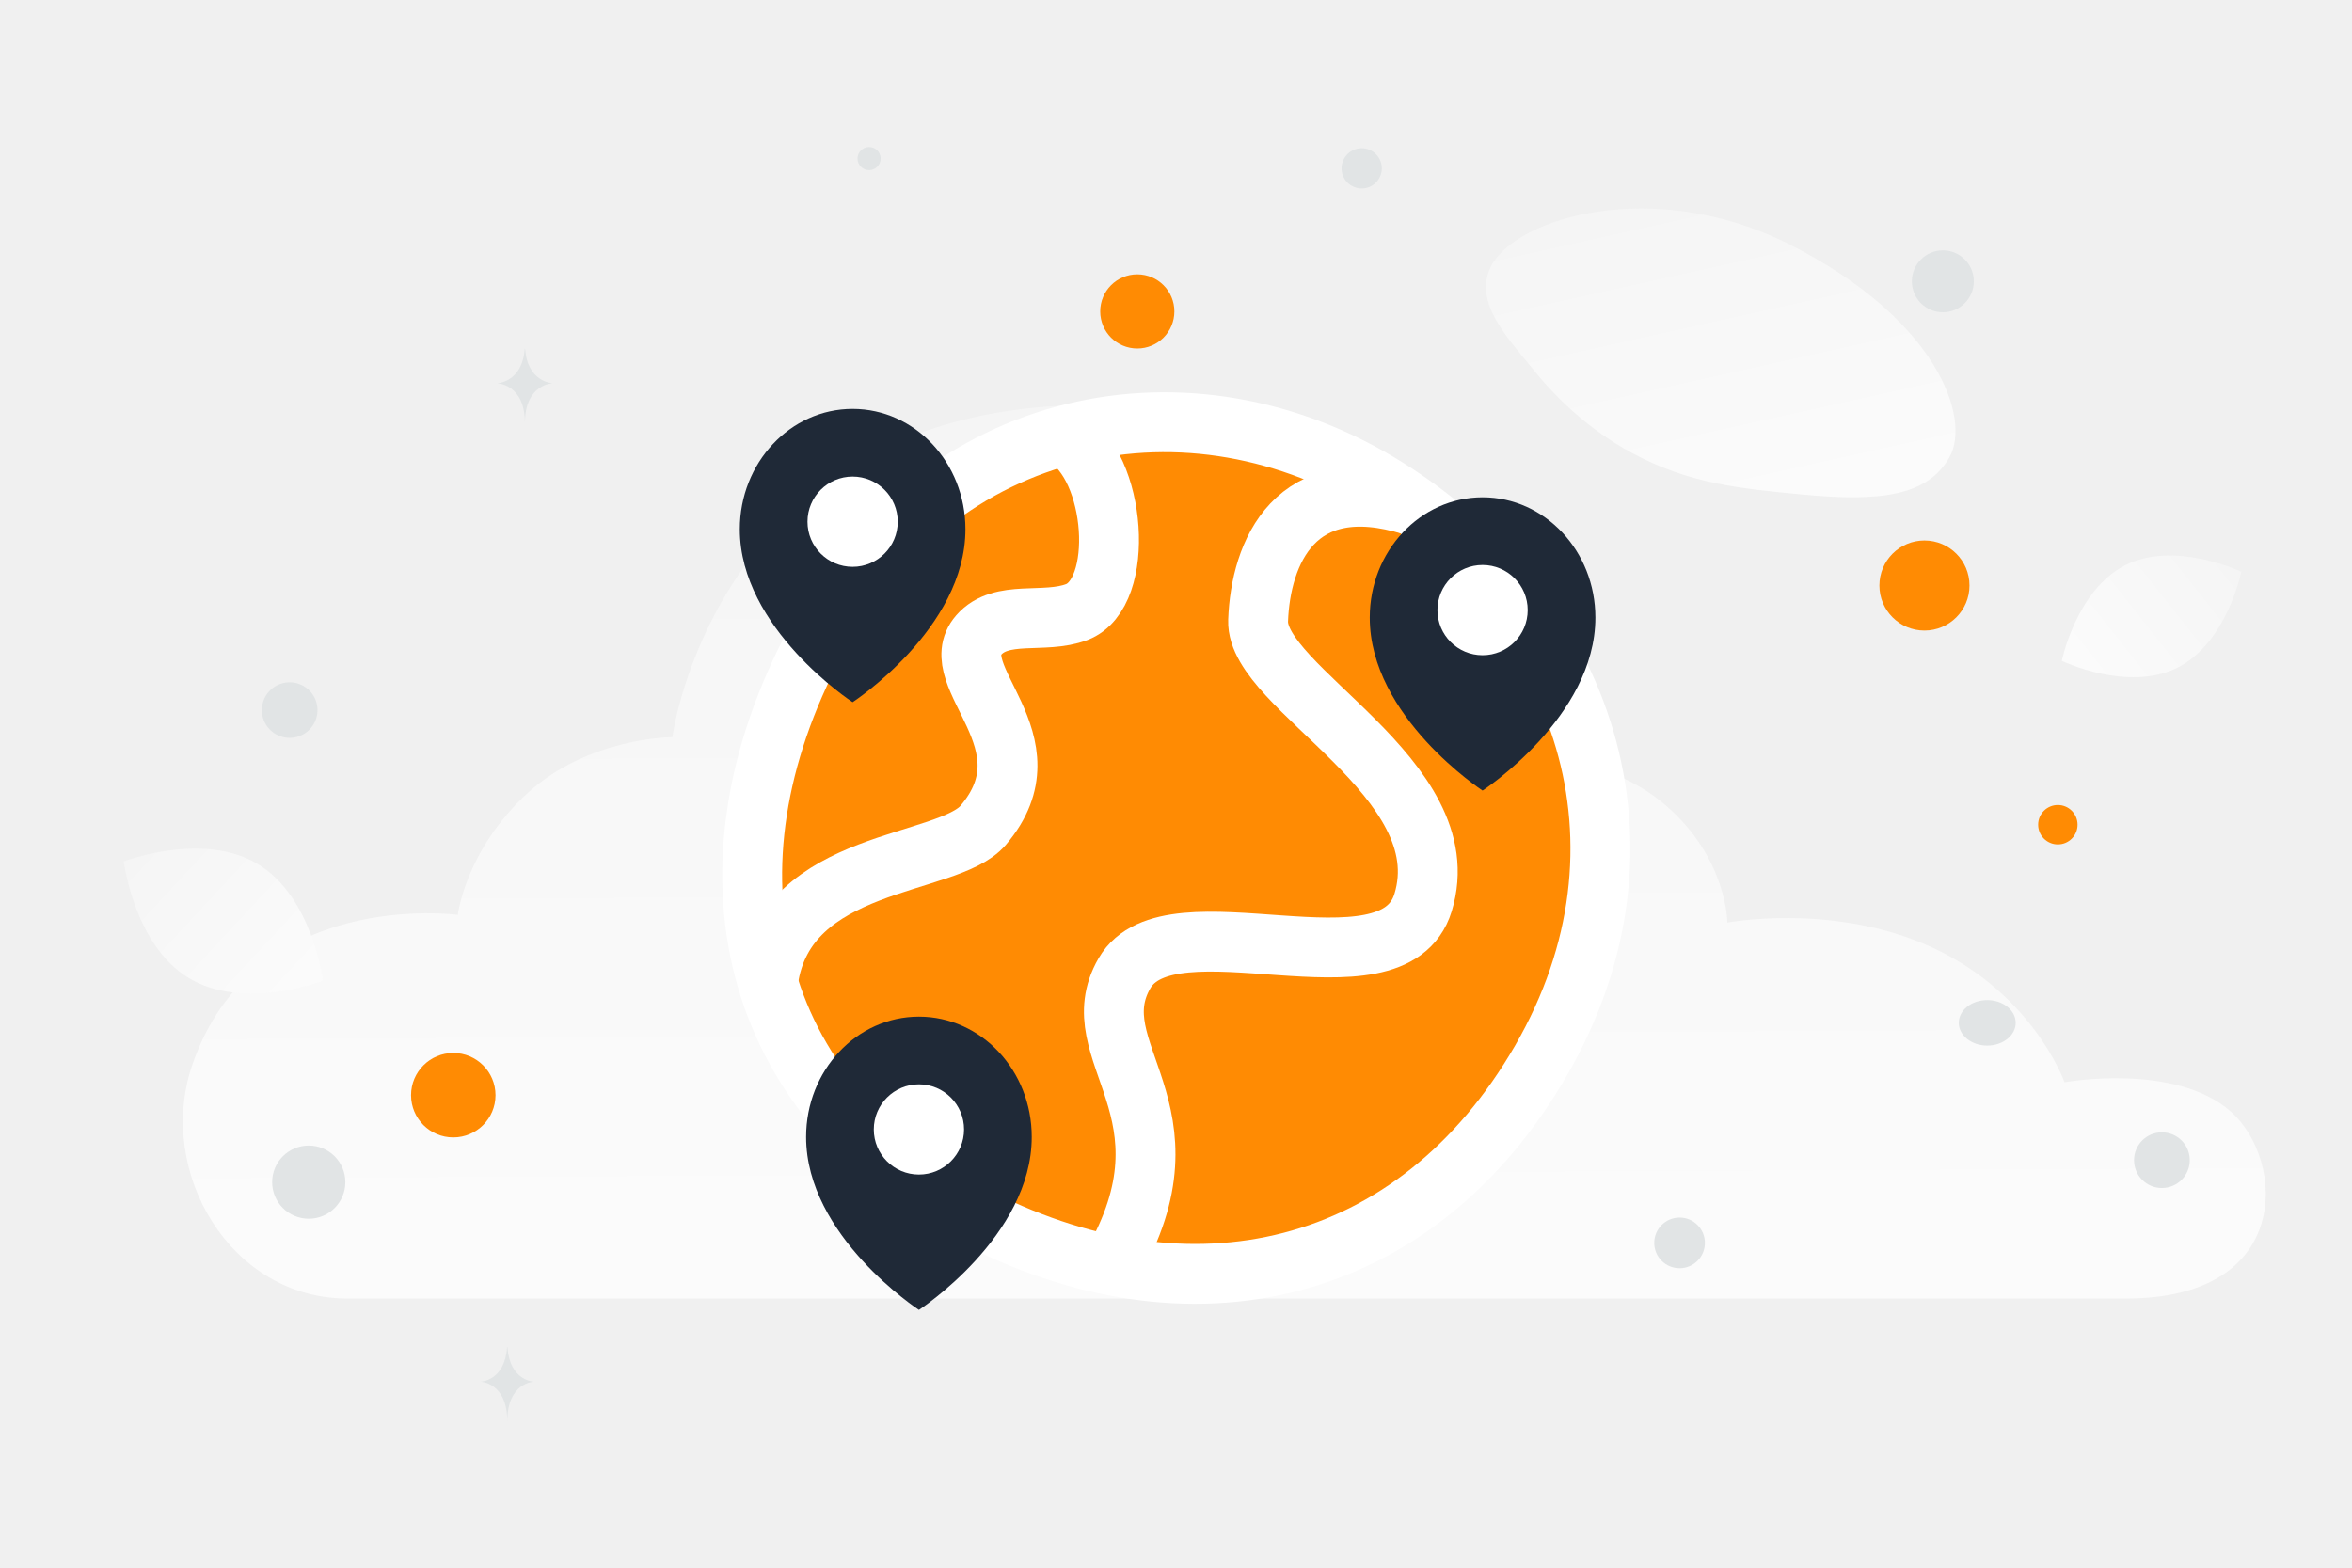
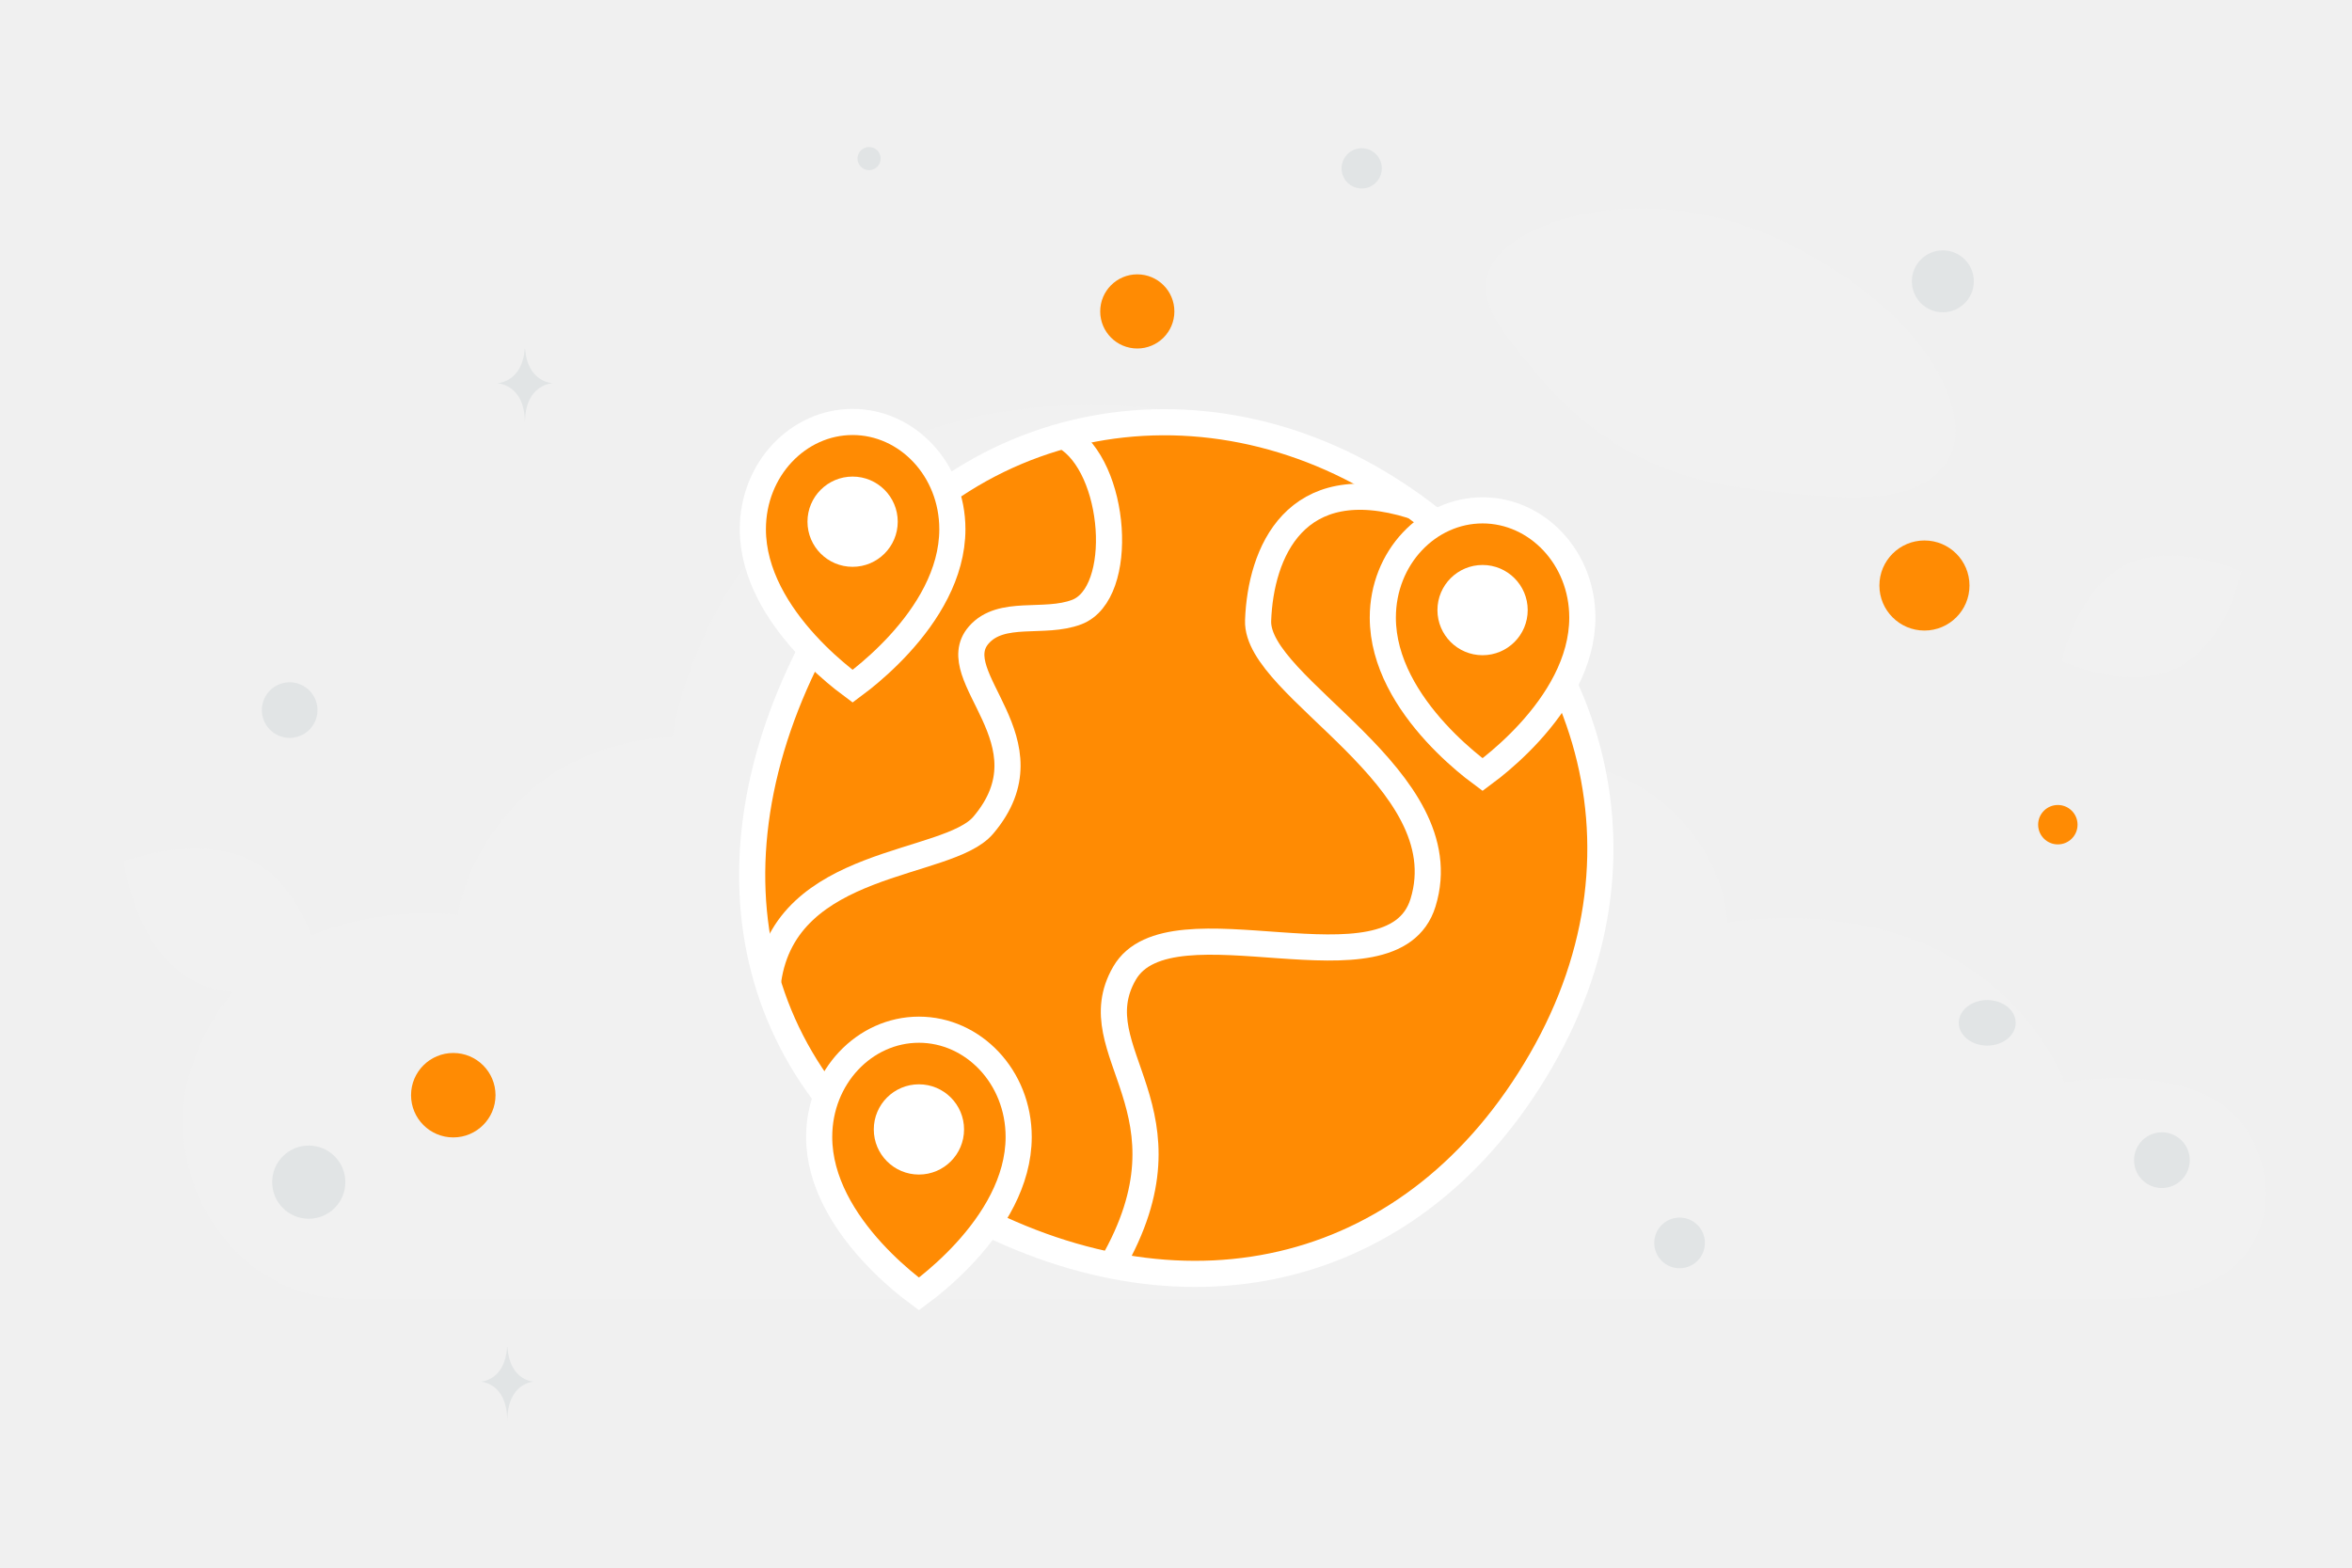
<svg xmlns="http://www.w3.org/2000/svg" width="900" height="600" viewBox="0 0 900 600" fill="none">
-   <path fill-rule="evenodd" clip-rule="evenodd" d="M132.875 497H813.567C877.463 497 874.531 443.954 853.66 425.47C832.268 406.526 790.001 414.21 790.001 414.21C790.001 414.21 777.416 378.53 735.996 361.159C699.358 345.794 660.976 353.105 660.976 353.105C660.976 353.105 660.976 328.618 637.517 308.338C614.057 288.056 582.778 290.028 582.778 290.028C582.778 290.028 561.276 155 417.588 155C273.901 155 257.285 282.14 257.285 282.14C257.285 282.14 225.028 282.14 201.567 303.826C178.108 325.509 175.176 350.146 175.176 350.146C175.176 350.146 96.721 339.488 73.518 407.728C59.69 448.399 88.1 497 132.875 497Z" fill="url(#paint0_linear_13:527)" />
-   <path d="M312.063 245.54C265.586 332.863 286.365 419.651 370.772 464.446C455.179 509.24 541.978 488.5 589.704 405.836C637.431 323.172 606.086 234.22 530.996 186.93C455.906 139.641 358.541 158.217 312.063 245.54V245.54Z" fill="#FF8B03" stroke="white" stroke-width="22.907" stroke-linecap="round" stroke-linejoin="round" />
-   <path d="M540.358 193.51C495.528 179.529 482.361 211.605 481.417 237.511C480.473 263.417 559.163 297.834 544.53 345.467C532.925 383.243 447.791 342.177 430.283 372.502C412.775 402.827 459.771 424.72 425.41 484.236" stroke="white" stroke-width="22.907" stroke-linejoin="round" />
-   <path d="M407.501 167.063C427.339 178.517 430.744 227.101 412.032 234.253C399.557 239.021 383.184 233.088 374.518 243.047C360.652 258.982 403.525 283.734 376.23 315.856C362.583 331.917 300.661 328.276 293.944 375.27" stroke="white" stroke-width="22.907" />
-   <path fill-rule="evenodd" clip-rule="evenodd" d="M369.426 202.539C369.426 177.111 350.098 156.497 326.254 156.497C302.411 156.497 283.083 177.111 283.083 202.539C283.083 240.585 326.254 268.744 326.254 268.744C326.254 268.744 369.426 240.585 369.426 202.539V202.539Z" fill="#1F2937" />
+   <path fill-rule="evenodd" clip-rule="evenodd" d="M132.875 497H813.567C877.463 497 874.531 443.954 853.66 425.47C832.268 406.526 790.001 414.21 790.001 414.21C790.001 414.21 777.416 378.53 735.996 361.159C699.358 345.794 660.976 353.105 660.976 353.105C660.976 353.105 660.976 328.618 637.517 308.338C614.057 288.056 582.778 290.028 582.778 290.028C582.778 290.028 561.276 155 417.588 155C273.901 155 257.285 282.14 257.285 282.14C257.285 282.14 225.028 282.14 201.567 303.826C178.108 325.509 175.176 350.146 175.176 350.146C175.176 350.146 96.721 339.488 73.518 407.728C59.69 448.399 88.1 497 132.875 497Z" fill="#F1F1F1" />
+   <path d="M312.063 245.54C265.586 332.863 286.365 419.651 370.772 464.446C455.179 509.24 541.978 488.5 589.704 405.836C637.431 323.172 606.086 234.22 530.996 186.93C455.906 139.641 358.541 158.217 312.063 245.54V245.54Z" fill="#FF8B03" stroke="white" stroke-width="10" stroke-linecap="round" stroke-linejoin="round" />
+   <path d="M540.358 193.51C495.528 179.529 482.361 211.605 481.417 237.511C480.473 263.417 559.163 297.834 544.53 345.467C532.925 383.243 447.791 342.177 430.283 372.502C412.775 402.827 459.771 424.72 425.41 484.236" stroke="white" stroke-width="10" stroke-linejoin="round" />
+   <path d="M407.501 167.063C427.339 178.517 430.744 227.101 412.032 234.253C399.557 239.021 383.184 233.088 374.518 243.047C360.652 258.982 403.525 283.734 376.23 315.856C362.583 331.917 300.661 328.276 293.944 375.27" stroke="white" stroke-width="10" />
+   <path d="M329.878 259.844C328.478 260.963 327.249 261.895 326.254 262.628C325.259 261.895 324.03 260.963 322.63 259.844C318.729 256.727 313.536 252.194 308.357 246.534C297.874 235.076 288.083 219.699 288.083 202.539C288.083 179.564 305.471 161.497 326.254 161.497C347.038 161.497 364.426 179.564 364.426 202.539C364.426 219.699 354.635 235.076 344.151 246.534C338.972 252.194 333.779 256.727 329.878 259.844Z" fill="#FF8B03" stroke="white" stroke-width="10" />
  <path d="M326.255 182.401C316.717 182.401 308.986 190.132 308.986 199.669C308.986 209.206 316.717 216.938 326.255 216.938C335.792 216.938 343.523 209.206 343.523 199.669C343.523 190.132 335.792 182.401 326.255 182.401Z" fill="white" />
-   <path fill-rule="evenodd" clip-rule="evenodd" d="M610.483 236.371C610.483 210.943 591.154 190.33 567.311 190.33C543.468 190.33 524.139 210.943 524.139 236.371C524.139 274.418 567.311 302.576 567.311 302.576C567.311 302.576 610.483 274.418 610.483 236.371V236.371Z" fill="#1F2937" />
+   <path d="M570.935 293.676C569.535 294.795 568.306 295.728 567.311 296.46C566.316 295.728 565.087 294.795 563.687 293.676C559.786 290.559 554.593 286.026 549.414 280.366C538.93 268.909 529.139 253.532 529.139 236.371C529.139 213.397 546.528 195.33 567.311 195.33C588.094 195.33 605.483 213.397 605.483 236.371C605.483 253.532 595.692 268.909 585.208 280.366C580.029 286.026 574.836 290.559 570.935 293.676Z" fill="#FF8B03" stroke="white" stroke-width="10" />
  <path d="M567.311 216.233C557.774 216.233 550.042 223.964 550.042 233.502C550.042 243.039 557.774 250.77 567.311 250.77C576.848 250.77 584.58 243.039 584.58 233.502C584.58 223.964 576.848 216.233 567.311 216.233Z" fill="white" />
-   <path fill-rule="evenodd" clip-rule="evenodd" d="M394.801 435.137C394.801 409.709 375.472 389.096 351.629 389.096C327.786 389.096 308.457 409.709 308.457 435.137C308.457 473.184 351.629 501.342 351.629 501.342C351.629 501.342 394.801 473.184 394.801 435.137V435.137Z" fill="#1F2937" />
+   <path d="M355.253 492.442C353.853 493.561 352.624 494.494 351.629 495.226C350.634 494.494 349.405 493.561 348.005 492.442C344.104 489.325 338.911 484.792 333.732 479.132C323.248 467.675 313.457 452.298 313.457 435.137C313.457 412.163 330.846 394.096 351.629 394.096C372.412 394.096 389.801 412.163 389.801 435.137C389.801 452.298 380.01 467.675 369.526 479.132C364.347 484.792 359.154 489.325 355.253 492.442Z" fill="#FF8B03" stroke="white" stroke-width="10" />
  <path d="M351.629 414.999C342.092 414.999 334.36 422.73 334.36 432.268C334.36 441.805 342.092 449.536 351.629 449.536C361.166 449.536 368.897 441.805 368.897 432.268C368.897 422.73 361.166 414.999 351.629 414.999Z" fill="white" />
-   <path d="M746.004 174.911C737.536 190.024 718.989 192.1 689.277 189.228C666.932 187.064 646.554 185.39 624.207 173.206C608.565 164.684 596.184 153.154 587.147 141.956C577.354 129.824 563.686 115.979 570.386 102.224C579.595 83.328 632.846 67.414 684.554 93.439C741.356 122.035 754.288 160.14 746.004 174.911V174.911Z" fill="url(#paint1_linear_13:527)" />
-   <path d="M833.08 255.612C814.118 265.018 788.95 252.924 788.95 252.924C788.95 252.924 794.544 225.584 813.516 216.19C832.478 206.784 857.636 218.866 857.636 218.866C857.636 218.866 852.042 246.206 833.08 255.612Z" fill="url(#paint2_linear_13:527)" />
-   <path d="M72.346 374.39C93.383 386.998 123.564 375.343 123.564 375.343C123.564 375.343 119.618 343.25 98.568 330.656C77.531 318.048 47.363 329.689 47.363 329.689C47.363 329.689 51.309 361.782 72.346 374.39V374.39Z" fill="url(#paint3_linear_13:527)" />
+   <path d="M746.004 174.911C737.536 190.024 718.989 192.1 689.277 189.228C666.932 187.064 646.554 185.39 624.207 173.206C608.565 164.684 596.184 153.154 587.147 141.956C577.354 129.824 563.686 115.979 570.386 102.224C579.595 83.328 632.846 67.414 684.554 93.439C741.356 122.035 754.288 160.14 746.004 174.911V174.911Z" fill="#F1F1F1" />
+   <path d="M833.08 255.612C814.118 265.018 788.95 252.924 788.95 252.924C788.95 252.924 794.544 225.584 813.516 216.19C832.478 206.784 857.636 218.866 857.636 218.866C857.636 218.866 852.042 246.206 833.08 255.612Z" fill="#F1F1F1" />
+   <path d="M72.346 374.39C93.383 386.998 123.564 375.343 123.564 375.343C123.564 375.343 119.618 343.25 98.568 330.656C77.531 318.048 47.363 329.689 47.363 329.689C47.363 329.689 51.309 361.782 72.346 374.39V374.39Z" fill="#F1F1F1" />
  <path d="M736.395 206.856C726.875 206.856 719.158 214.573 719.158 224.093C719.158 233.613 726.875 241.33 736.395 241.33C745.915 241.33 753.632 233.613 753.632 224.093C753.632 214.573 745.915 206.856 736.395 206.856Z" fill="#FF8B03" />
  <path d="M435.19 105C427.353 105 421 111.353 421 119.19C421 127.027 427.353 133.38 435.19 133.38C443.027 133.38 449.38 127.027 449.38 119.19C449.38 111.353 443.027 105 435.19 105Z" fill="#FF8B03" />
  <path d="M173.449 435.324C164.524 435.324 157.289 428.089 157.289 419.164C157.289 410.239 164.524 403.004 173.449 403.004C182.374 403.004 189.609 410.239 189.609 419.164C189.609 428.089 182.374 435.324 173.449 435.324Z" fill="#FF8B03" />
  <path d="M787.441 323.176C783.276 323.176 779.9 319.8 779.9 315.635C779.9 311.47 783.276 308.094 787.441 308.094C791.606 308.094 794.982 311.47 794.982 315.635C794.982 319.8 791.606 323.176 787.441 323.176Z" fill="#FF8B03" />
  <path d="M642.696 485.392C637.341 485.392 633 481.051 633 475.696C633 470.341 637.341 466 642.696 466C648.051 466 652.392 470.341 652.392 475.696C652.392 481.051 648.051 485.392 642.696 485.392Z" fill="#E1E4E5" />
  <path d="M118.145 466.447C110.41 466.447 104.14 460.177 104.14 452.442C104.14 444.707 110.41 438.437 118.145 438.437C125.88 438.437 132.15 444.707 132.15 452.442C132.15 460.177 125.88 466.447 118.145 466.447Z" fill="#E1E4E5" />
  <path d="M827.258 454.693C821.371 454.693 816.599 449.921 816.599 444.034C816.599 438.147 821.371 433.375 827.258 433.375C833.145 433.375 837.917 438.147 837.917 444.034C837.917 449.921 833.145 454.693 827.258 454.693Z" fill="#E1E4E5" />
  <path d="M743.432 119.522C736.887 119.522 731.581 114.216 731.581 107.671C731.581 101.126 736.887 95.82 743.432 95.82C749.977 95.82 755.283 101.126 755.283 107.671C755.283 114.216 749.977 119.522 743.432 119.522Z" fill="#E1E4E5" />
  <path d="M121.124 269.02C122.645 274.697 119.276 280.532 113.599 282.053C107.922 283.575 102.087 280.206 100.566 274.528C99.044 268.851 102.413 263.016 108.091 261.495C113.768 259.973 119.603 263.343 121.124 269.02Z" fill="#E1E4E5" />
  <path d="M332.556 65.124C330.11 65.124 328.127 63.141 328.127 60.695C328.127 58.249 330.11 56.266 332.556 56.266C335.002 56.266 336.985 58.249 336.985 60.695C336.985 63.141 335.002 65.124 332.556 65.124Z" fill="#E1E4E5" />
  <path d="M760.419 400.18C754.405 400.18 749.529 396.279 749.529 391.468C749.529 386.656 754.405 382.756 760.419 382.756C766.433 382.756 771.309 386.656 771.309 391.468C771.309 396.279 766.433 400.18 760.419 400.18Z" fill="#E1E4E5" />
  <path d="M528.496 62.442C529.598 66.552 527.159 70.777 523.049 71.878C518.939 72.979 514.715 70.54 513.613 66.43C512.512 62.32 514.951 58.096 519.061 56.995C523.171 55.894 527.395 58.333 528.496 62.442Z" fill="#E1E4E5" />
  <path d="M200.786 133.459H200.941C201.86 146.475 211.54 146.675 211.54 146.675C211.54 146.675 200.865 146.884 200.865 161.923C200.865 146.884 190.191 146.675 190.191 146.675C190.191 146.675 199.867 146.475 200.786 133.459V133.459ZM194.036 515.63H194.185C195.067 528.608 204.36 528.807 204.36 528.807C204.36 528.807 194.112 529.015 194.112 544.01C194.112 529.015 183.864 528.807 183.864 528.807C183.864 528.807 193.154 528.608 194.036 515.63V515.63Z" fill="#E1E4E5" />
-   <defs>
-     <linearGradient id="paint0_linear_13:527" x1="485.494" y1="688.745" x2="480.968" y2="-217.138" gradientUnits="userSpaceOnUse">
-       <stop stop-color="white" />
-       <stop offset="1" stop-color="#EEEEEE" />
-     </linearGradient>
-     <linearGradient id="paint1_linear_13:527" x1="688.957" y1="272.858" x2="613.478" y2="-66.311" gradientUnits="userSpaceOnUse">
-       <stop stop-color="white" />
-       <stop offset="1" stop-color="#EEEEEE" />
-     </linearGradient>
-     <linearGradient id="paint2_linear_13:527" x1="760.263" y1="284.953" x2="916.664" y2="161.239" gradientUnits="userSpaceOnUse">
-       <stop stop-color="white" />
-       <stop offset="1" stop-color="#EEEEEE" />
-     </linearGradient>
-     <linearGradient id="paint3_linear_13:527" x1="153.753" y1="414.975" x2="-15.517" y2="257.701" gradientUnits="userSpaceOnUse">
-       <stop stop-color="white" />
-       <stop offset="1" stop-color="#EEEEEE" />
-     </linearGradient>
-   </defs>
</svg>
